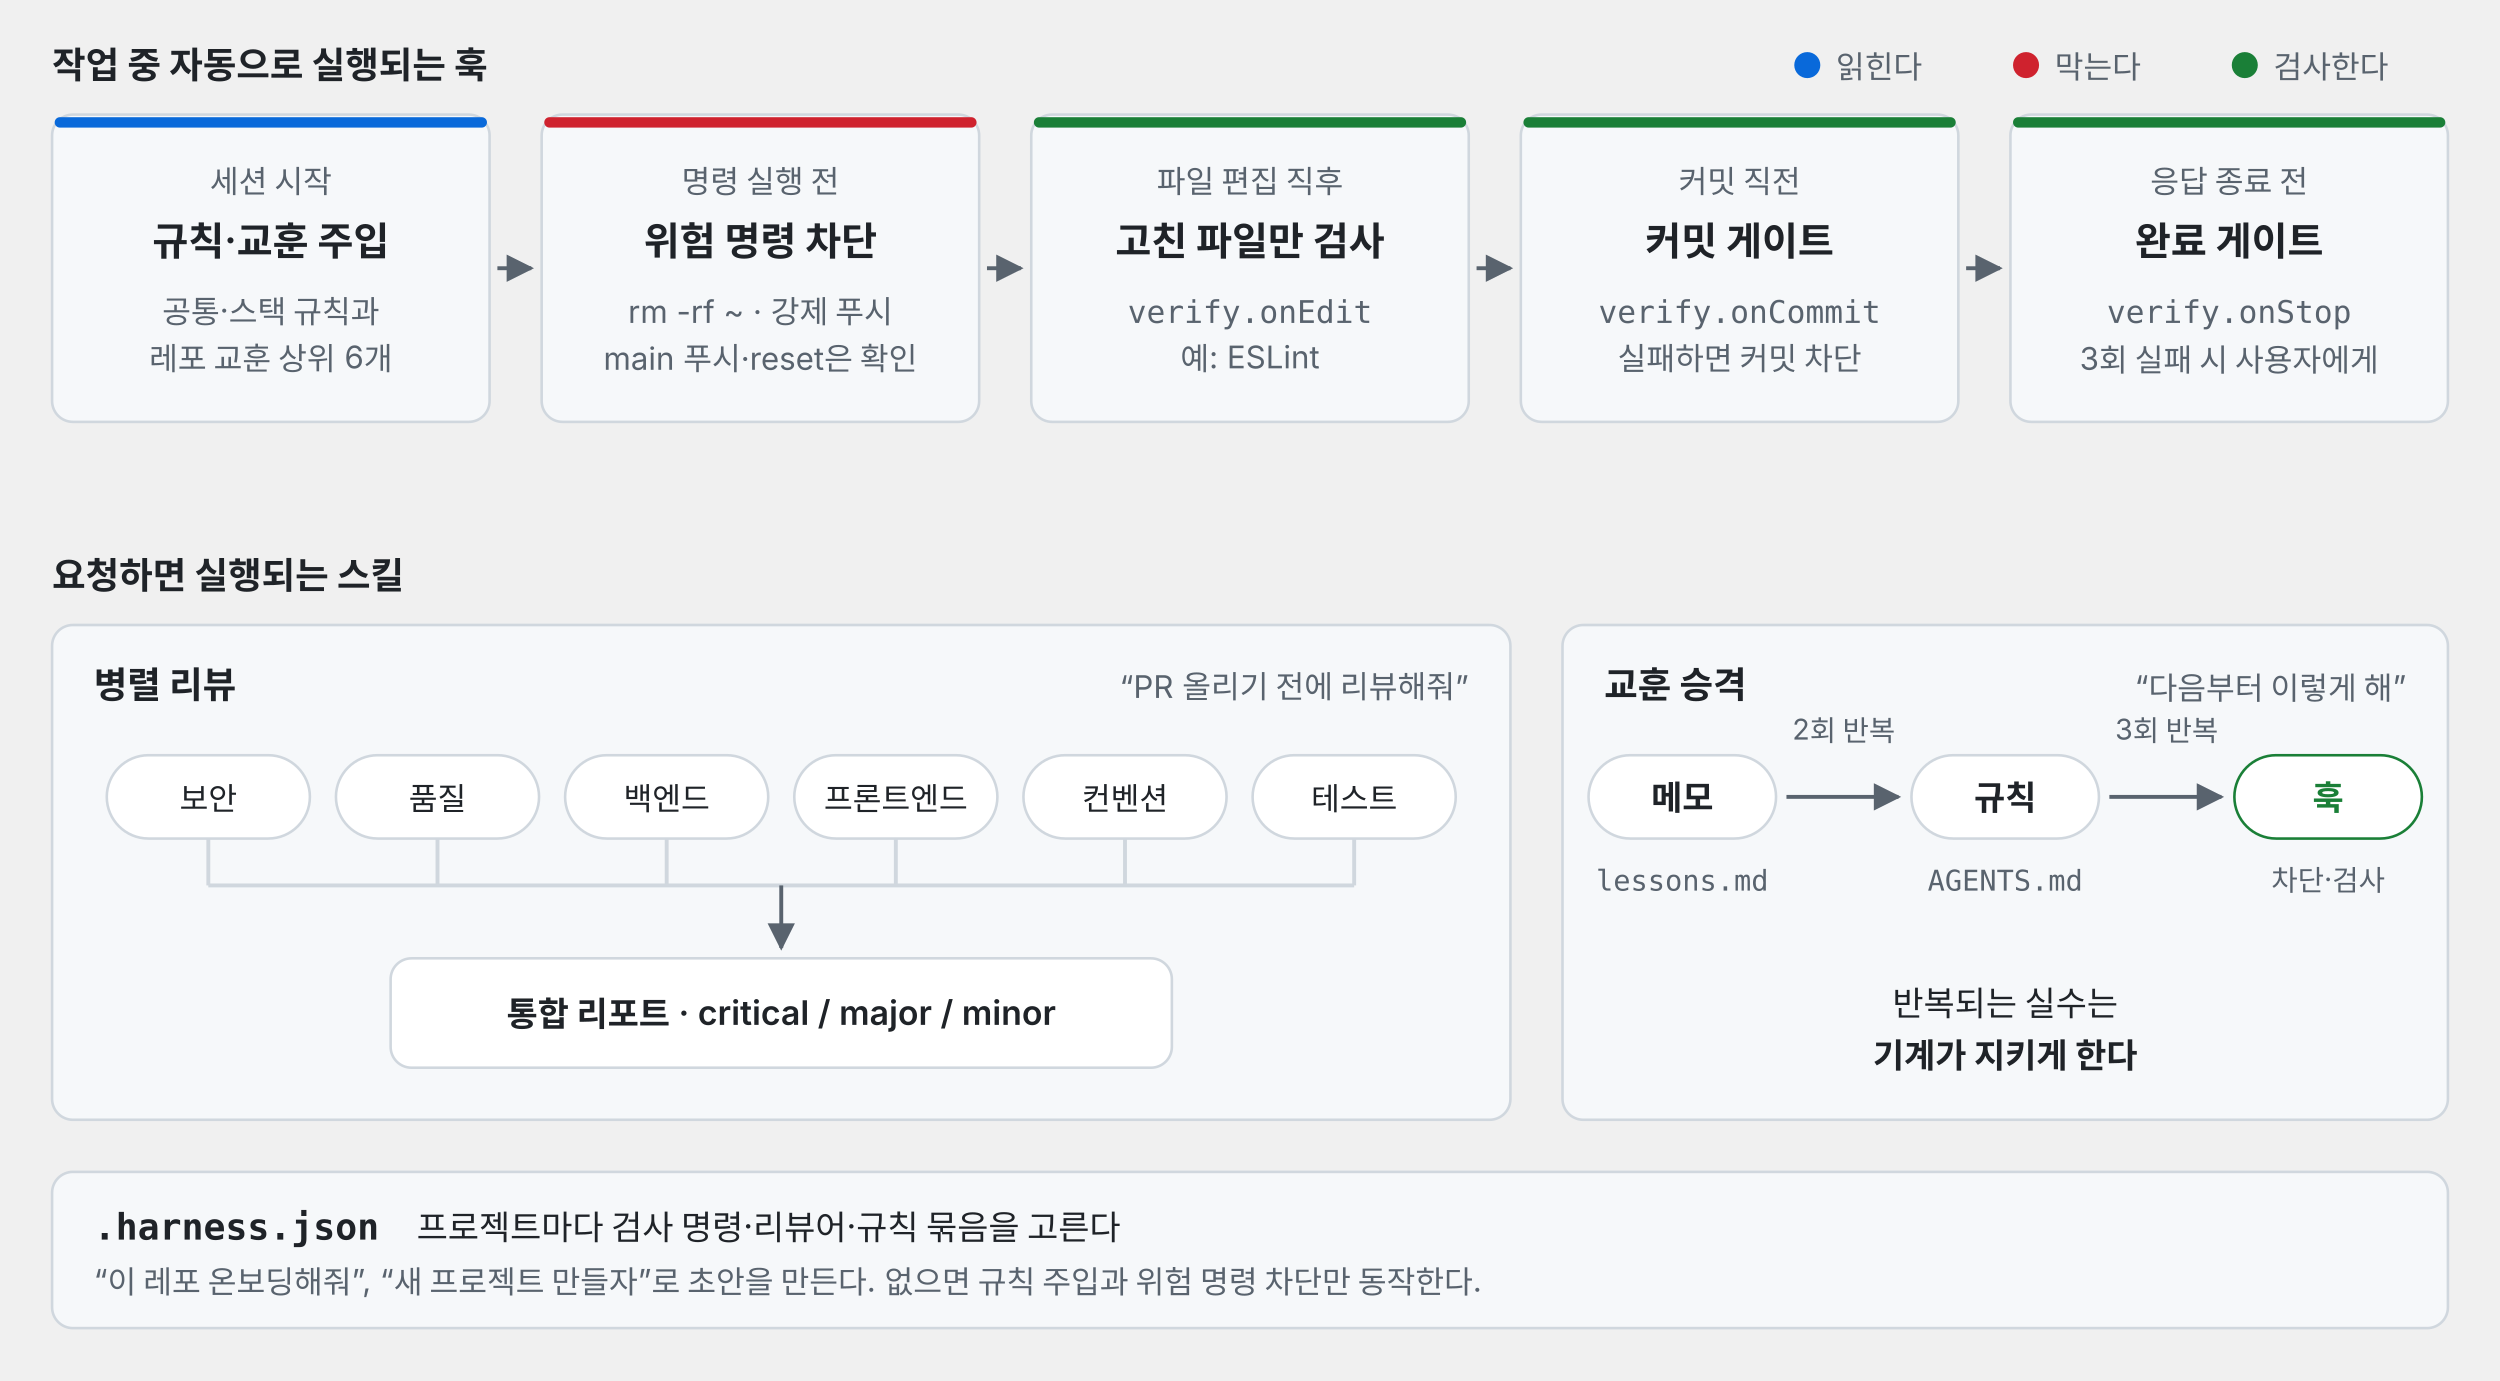
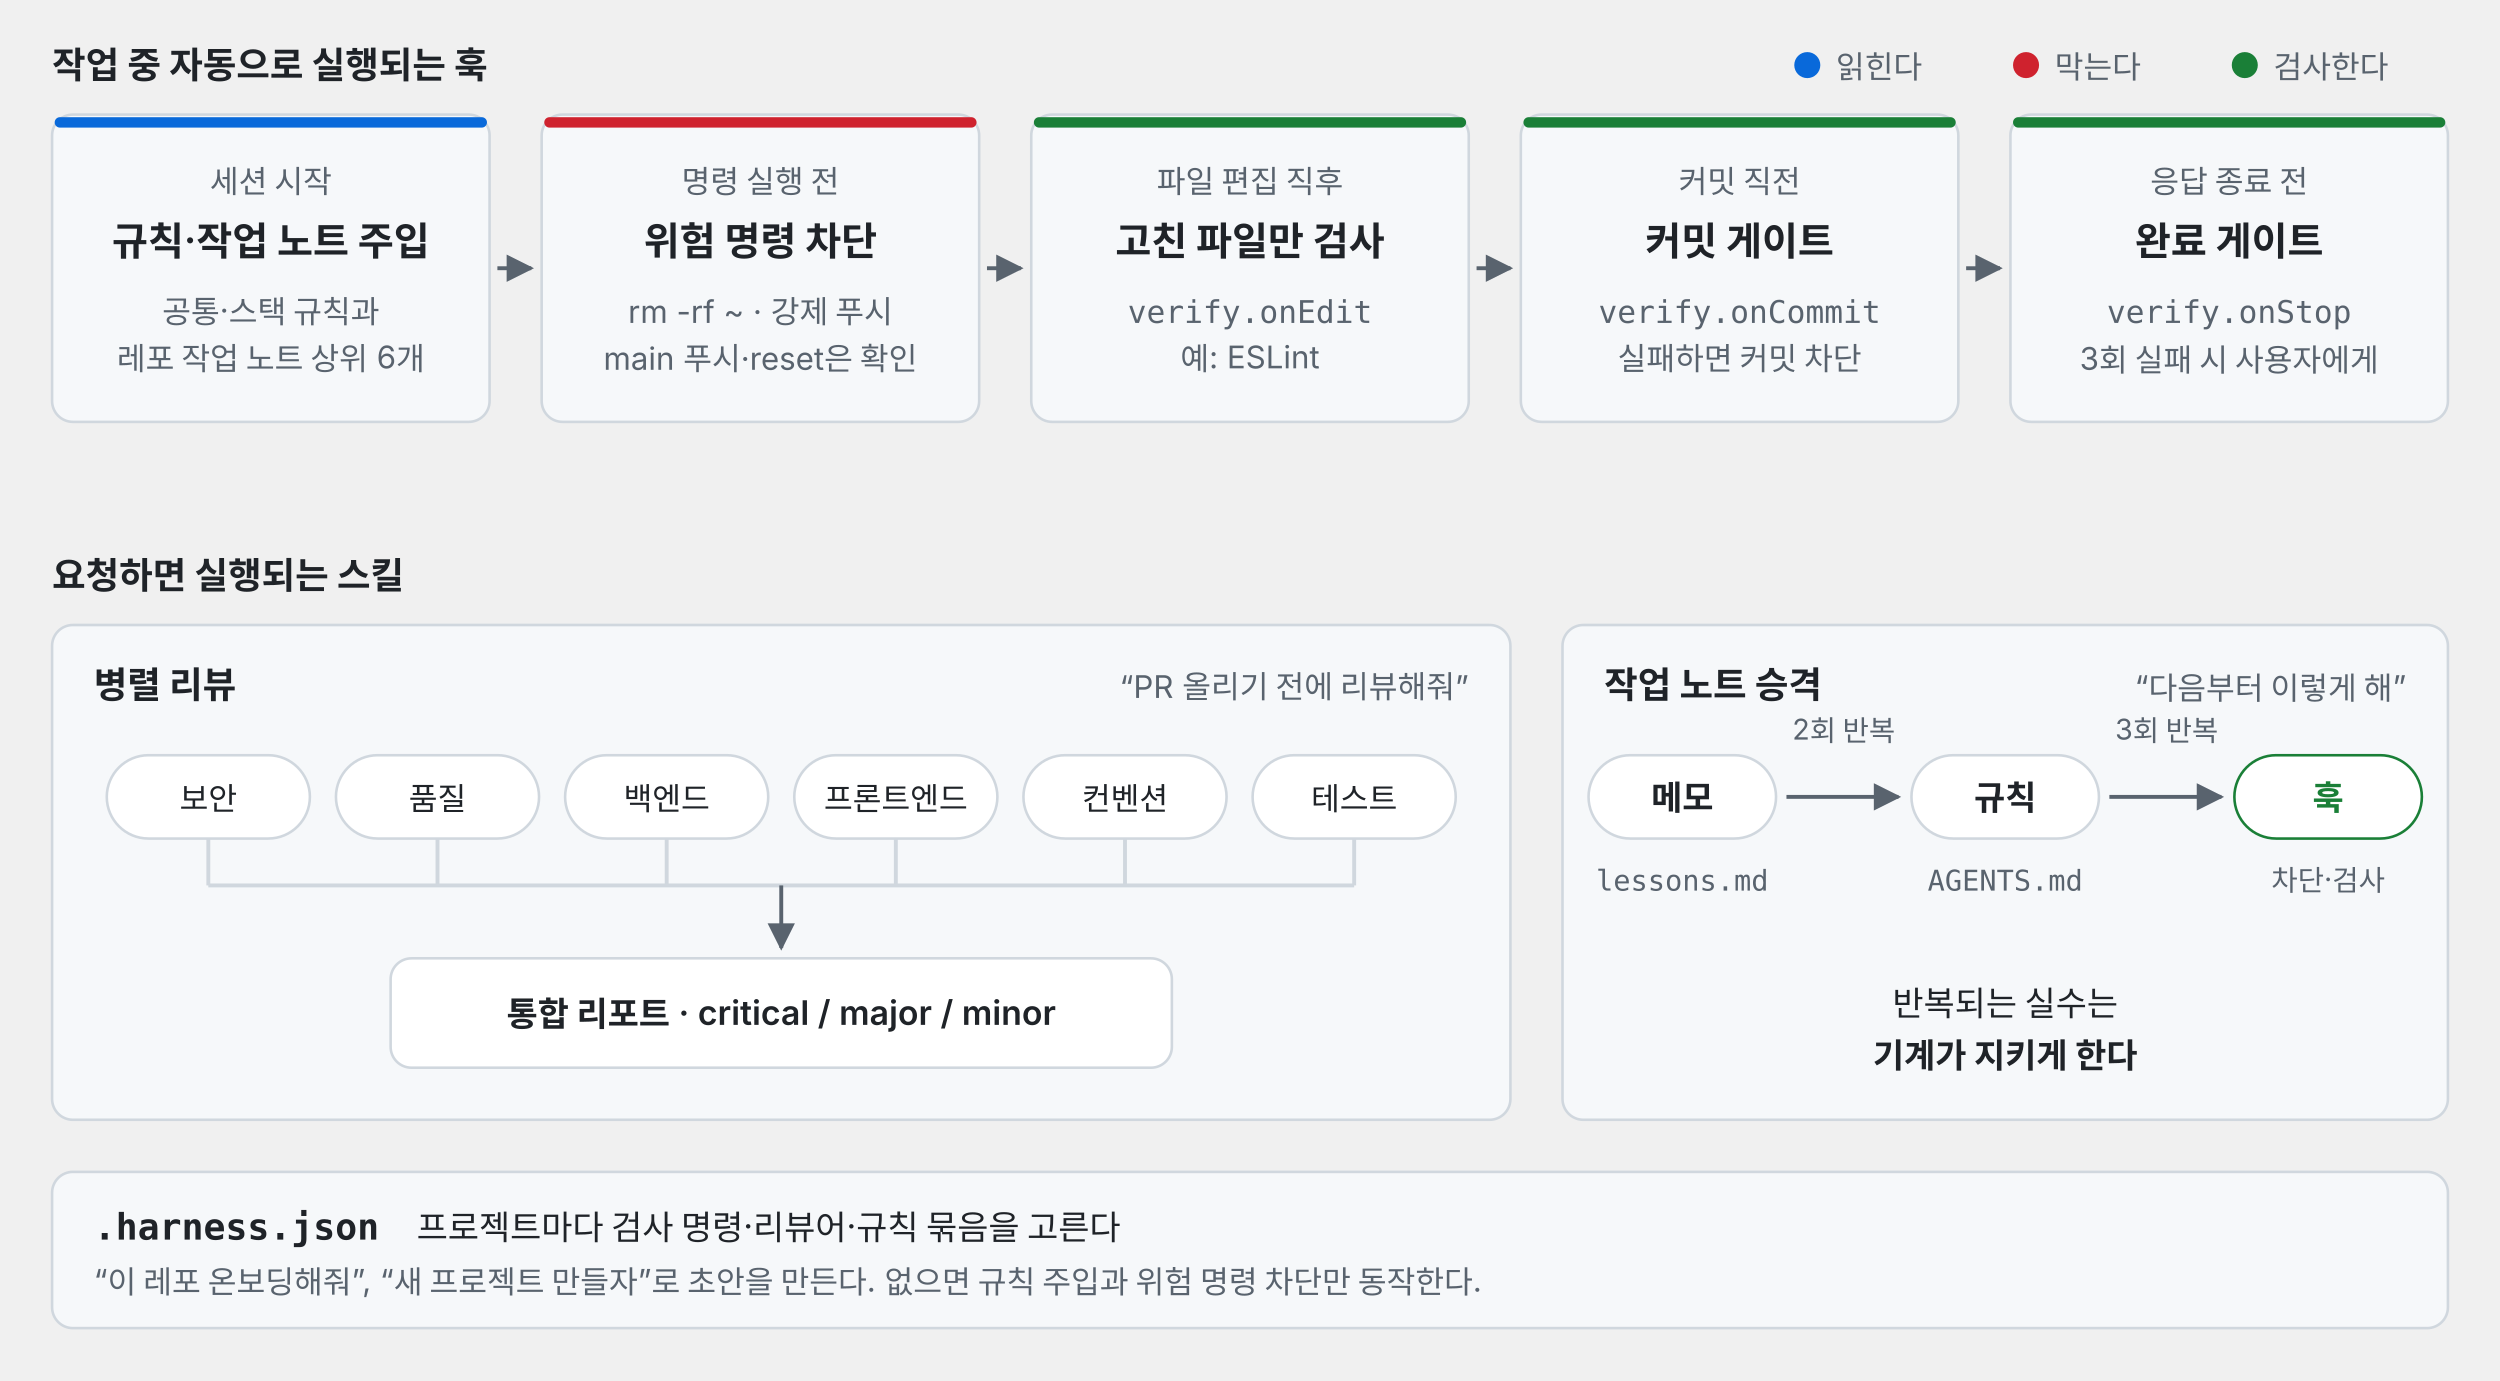
<svg xmlns="http://www.w3.org/2000/svg" viewBox="0 0 960 530" width="960" height="530" role="img" aria-labelledby="t d">
  <defs>
    <marker id="arrow" viewBox="0 0 10 10" refX="9" refY="5" markerWidth="7" markerHeight="7" orient="auto-start-reverse">
      <path d="M0 0 10 5 0 10z" fill="#59636e" />
    </marker>
  </defs>
  <text x="20" y="30" font-family="system-ui, -apple-system, 'Segoe UI', 'Apple SD Gothic Neo', 'Malgun Gothic', 'Noto Sans KR', sans-serif" font-size="14" font-weight="600" fill="#1f2328" text-anchor="start">작업 중 자동으로 실행되는 훅</text>
  <circle cx="694" cy="25" r="5" fill="#0969da" />
  <text x="705" y="30" font-family="system-ui, -apple-system, 'Segoe UI', 'Apple SD Gothic Neo', 'Malgun Gothic', 'Noto Sans KR', sans-serif" font-size="12" font-weight="400" fill="#59636e" text-anchor="start">읽힌다</text>
  <circle cx="778" cy="25" r="5" fill="#cf222e" />
  <text x="789" y="30" font-family="system-ui, -apple-system, 'Segoe UI', 'Apple SD Gothic Neo', 'Malgun Gothic', 'Noto Sans KR', sans-serif" font-size="12" font-weight="400" fill="#59636e" text-anchor="start">막는다</text>
  <circle cx="862" cy="25" r="5" fill="#1a7f37" />
  <text x="873" y="30" font-family="system-ui, -apple-system, 'Segoe UI', 'Apple SD Gothic Neo', 'Malgun Gothic', 'Noto Sans KR', sans-serif" font-size="12" font-weight="400" fill="#59636e" text-anchor="start">검사한다</text>
  <rect x="20" y="44" width="168" height="118" rx="8" fill="#f6f8fa" stroke="#d0d7de" />
  <rect x="21" y="45" width="166" height="4" rx="2" fill="#0969da" />
  <text x="104" y="74" font-family="system-ui, -apple-system, 'Segoe UI', 'Apple SD Gothic Neo', 'Malgun Gothic', 'Noto Sans KR', sans-serif" font-size="12" font-weight="400" fill="#59636e" text-anchor="middle">세션 시작</text>
-   <text x="104" y="98" font-family="system-ui, -apple-system, 'Segoe UI', 'Apple SD Gothic Neo', 'Malgun Gothic', 'Noto Sans KR', sans-serif" font-size="15" font-weight="600" fill="#1f2328" text-anchor="middle">규칙·교훈 주입</text>
+   <text x="104" y="98" font-family="system-ui, -apple-system, 'Segoe UI', 'Apple SD Gothic Neo', 'Malgun Gothic', 'Noto Sans KR', sans-serif" font-size="15" font-weight="600" fill="#1f2328" text-anchor="middle">규칙·작업 노트 주입</text>
  <text x="104" y="124" font-family="system-ui, -apple-system, 'Segoe UI', 'Apple SD Gothic Neo', 'Malgun Gothic', 'Noto Sans KR', sans-serif" font-size="12" font-weight="400" fill="#59636e" text-anchor="middle">공통·스택 규칙과</text>
-   <text x="104" y="142" font-family="system-ui, -apple-system, 'Segoe UI', 'Apple SD Gothic Neo', 'Malgun Gothic', 'Noto Sans KR', sans-serif" font-size="12" font-weight="400" fill="#59636e" text-anchor="middle">레포 교훈 상위 6개</text>
+   <text x="104" y="142" font-family="system-ui, -apple-system, 'Segoe UI', 'Apple SD Gothic Neo', 'Malgun Gothic', 'Noto Sans KR', sans-serif" font-size="12" font-weight="400" fill="#59636e" text-anchor="middle">레포 작업 노트 상위 6개</text>
  <line x1="191" y1="103" x2="204" y2="103" stroke="#59636e" stroke-width="1.5" marker-end="url(#arrow)" />
  <rect x="208" y="44" width="168" height="118" rx="8" fill="#f6f8fa" stroke="#d0d7de" />
  <rect x="209" y="45" width="166" height="4" rx="2" fill="#cf222e" />
  <text x="292" y="74" font-family="system-ui, -apple-system, 'Segoe UI', 'Apple SD Gothic Neo', 'Malgun Gothic', 'Noto Sans KR', sans-serif" font-size="12" font-weight="400" fill="#59636e" text-anchor="middle">명령 실행 전</text>
  <text x="292" y="98" font-family="system-ui, -apple-system, 'Segoe UI', 'Apple SD Gothic Neo', 'Malgun Gothic', 'Noto Sans KR', sans-serif" font-size="15" font-weight="600" fill="#1f2328" text-anchor="middle">위험 명령 차단</text>
  <text x="292" y="124" font-family="system-ui, -apple-system, 'Segoe UI', 'Apple SD Gothic Neo', 'Malgun Gothic', 'Noto Sans KR', sans-serif" font-size="12" font-weight="400" fill="#59636e" text-anchor="middle">rm -rf ~ · 강제 푸시</text>
  <text x="292" y="142" font-family="system-ui, -apple-system, 'Segoe UI', 'Apple SD Gothic Neo', 'Malgun Gothic', 'Noto Sans KR', sans-serif" font-size="12" font-weight="400" fill="#59636e" text-anchor="middle">main 푸시·reset은 확인</text>
  <line x1="379" y1="103" x2="392" y2="103" stroke="#59636e" stroke-width="1.5" marker-end="url(#arrow)" />
  <rect x="396" y="44" width="168" height="118" rx="8" fill="#f6f8fa" stroke="#d0d7de" />
  <rect x="397" y="45" width="166" height="4" rx="2" fill="#1a7f37" />
  <text x="480" y="74" font-family="system-ui, -apple-system, 'Segoe UI', 'Apple SD Gothic Neo', 'Malgun Gothic', 'Noto Sans KR', sans-serif" font-size="12" font-weight="400" fill="#59636e" text-anchor="middle">파일 편집 직후</text>
  <text x="480" y="98" font-family="system-ui, -apple-system, 'Segoe UI', 'Apple SD Gothic Neo', 'Malgun Gothic', 'Noto Sans KR', sans-serif" font-size="15" font-weight="600" fill="#1f2328" text-anchor="middle">고친 파일만 검사</text>
  <text x="480" y="124" font-family="ui-monospace, SFMono-Regular, Menlo, Consolas, monospace" font-size="12" font-weight="400" fill="#59636e" text-anchor="middle">verify.onEdit</text>
  <text x="480" y="142" font-family="system-ui, -apple-system, 'Segoe UI', 'Apple SD Gothic Neo', 'Malgun Gothic', 'Noto Sans KR', sans-serif" font-size="12" font-weight="400" fill="#59636e" text-anchor="middle">예: ESLint</text>
  <line x1="567" y1="103" x2="580" y2="103" stroke="#59636e" stroke-width="1.5" marker-end="url(#arrow)" />
  <rect x="584" y="44" width="168" height="118" rx="8" fill="#f6f8fa" stroke="#d0d7de" />
  <rect x="585" y="45" width="166" height="4" rx="2" fill="#1a7f37" />
  <text x="668" y="74" font-family="system-ui, -apple-system, 'Segoe UI', 'Apple SD Gothic Neo', 'Malgun Gothic', 'Noto Sans KR', sans-serif" font-size="12" font-weight="400" fill="#59636e" text-anchor="middle">커밋 직전</text>
  <text x="668" y="98" font-family="system-ui, -apple-system, 'Segoe UI', 'Apple SD Gothic Neo', 'Malgun Gothic', 'Noto Sans KR', sans-serif" font-size="15" font-weight="600" fill="#1f2328" text-anchor="middle">커밋 게이트</text>
  <text x="668" y="124" font-family="ui-monospace, SFMono-Regular, Menlo, Consolas, monospace" font-size="12" font-weight="400" fill="#59636e" text-anchor="middle">verify.onCommit</text>
  <text x="668" y="142" font-family="system-ui, -apple-system, 'Segoe UI', 'Apple SD Gothic Neo', 'Malgun Gothic', 'Noto Sans KR', sans-serif" font-size="12" font-weight="400" fill="#59636e" text-anchor="middle">실패하면 커밋 차단</text>
  <line x1="755" y1="103" x2="768" y2="103" stroke="#59636e" stroke-width="1.5" marker-end="url(#arrow)" />
  <rect x="772" y="44" width="168" height="118" rx="8" fill="#f6f8fa" stroke="#d0d7de" />
  <rect x="773" y="45" width="166" height="4" rx="2" fill="#1a7f37" />
  <text x="856" y="74" font-family="system-ui, -apple-system, 'Segoe UI', 'Apple SD Gothic Neo', 'Malgun Gothic', 'Noto Sans KR', sans-serif" font-size="12" font-weight="400" fill="#59636e" text-anchor="middle">응답 종료 전</text>
  <text x="856" y="98" font-family="system-ui, -apple-system, 'Segoe UI', 'Apple SD Gothic Neo', 'Malgun Gothic', 'Noto Sans KR', sans-serif" font-size="15" font-weight="600" fill="#1f2328" text-anchor="middle">완료 게이트</text>
  <text x="856" y="124" font-family="ui-monospace, SFMono-Regular, Menlo, Consolas, monospace" font-size="12" font-weight="400" fill="#59636e" text-anchor="middle">verify.onStop</text>
  <text x="856" y="142" font-family="system-ui, -apple-system, 'Segoe UI', 'Apple SD Gothic Neo', 'Malgun Gothic', 'Noto Sans KR', sans-serif" font-size="12" font-weight="400" fill="#59636e" text-anchor="middle">3회 실패 시 사용자에게</text>
  <text x="20" y="226" font-family="system-ui, -apple-system, 'Segoe UI', 'Apple SD Gothic Neo', 'Malgun Gothic', 'Noto Sans KR', sans-serif" font-size="14" font-weight="600" fill="#1f2328" text-anchor="start">요청하면 실행되는 스킬</text>
  <rect x="20" y="240" width="560" height="190" rx="8" fill="#f6f8fa" stroke="#d0d7de" />
  <text x="36" y="268" font-family="system-ui, -apple-system, 'Segoe UI', 'Apple SD Gothic Neo', 'Malgun Gothic', 'Noto Sans KR', sans-serif" font-size="14" font-weight="600" fill="#1f2328" text-anchor="start">병렬 리뷰</text>
  <text x="564" y="268" font-family="system-ui, -apple-system, 'Segoe UI', 'Apple SD Gothic Neo', 'Malgun Gothic', 'Noto Sans KR', sans-serif" font-size="12" font-weight="400" fill="#59636e" text-anchor="end">“PR 올리기 전에 리뷰해줘”</text>
  <rect x="41" y="290" width="78" height="32" rx="16" fill="#ffffff" stroke="#d0d7de" />
  <text x="80" y="311" font-family="system-ui, -apple-system, 'Segoe UI', 'Apple SD Gothic Neo', 'Malgun Gothic', 'Noto Sans KR', sans-serif" font-size="12" font-weight="400" fill="#1f2328" text-anchor="middle">보안</text>
  <line x1="80" y1="322" x2="80" y2="340" stroke="#d0d7de" stroke-width="1.5" />
  <rect x="129" y="290" width="78" height="32" rx="16" fill="#ffffff" stroke="#d0d7de" />
  <text x="168" y="311" font-family="system-ui, -apple-system, 'Segoe UI', 'Apple SD Gothic Neo', 'Malgun Gothic', 'Noto Sans KR', sans-serif" font-size="12" font-weight="400" fill="#1f2328" text-anchor="middle">품질</text>
  <line x1="168" y1="322" x2="168" y2="340" stroke="#d0d7de" stroke-width="1.5" />
  <rect x="217" y="290" width="78" height="32" rx="16" fill="#ffffff" stroke="#d0d7de" />
  <text x="256" y="311" font-family="system-ui, -apple-system, 'Segoe UI', 'Apple SD Gothic Neo', 'Malgun Gothic', 'Noto Sans KR', sans-serif" font-size="12" font-weight="400" fill="#1f2328" text-anchor="middle">백엔드</text>
  <line x1="256" y1="322" x2="256" y2="340" stroke="#d0d7de" stroke-width="1.5" />
  <rect x="305" y="290" width="78" height="32" rx="16" fill="#ffffff" stroke="#d0d7de" />
  <text x="344" y="311" font-family="system-ui, -apple-system, 'Segoe UI', 'Apple SD Gothic Neo', 'Malgun Gothic', 'Noto Sans KR', sans-serif" font-size="12" font-weight="400" fill="#1f2328" text-anchor="middle">프론트엔드</text>
  <line x1="344" y1="322" x2="344" y2="340" stroke="#d0d7de" stroke-width="1.5" />
  <rect x="393" y="290" width="78" height="32" rx="16" fill="#ffffff" stroke="#d0d7de" />
  <text x="432" y="311" font-family="system-ui, -apple-system, 'Segoe UI', 'Apple SD Gothic Neo', 'Malgun Gothic', 'Noto Sans KR', sans-serif" font-size="12" font-weight="400" fill="#1f2328" text-anchor="middle">컨벤션</text>
  <line x1="432" y1="322" x2="432" y2="340" stroke="#d0d7de" stroke-width="1.5" />
  <rect x="481" y="290" width="78" height="32" rx="16" fill="#ffffff" stroke="#d0d7de" />
  <text x="520" y="311" font-family="system-ui, -apple-system, 'Segoe UI', 'Apple SD Gothic Neo', 'Malgun Gothic', 'Noto Sans KR', sans-serif" font-size="12" font-weight="400" fill="#1f2328" text-anchor="middle">테스트</text>
  <line x1="520" y1="322" x2="520" y2="340" stroke="#d0d7de" stroke-width="1.5" />
  <line x1="80" y1="340" x2="520" y2="340" stroke="#d0d7de" stroke-width="1.5" />
  <line x1="300" y1="340" x2="300" y2="364" stroke="#59636e" stroke-width="1.5" marker-end="url(#arrow)" />
  <rect x="150" y="368" width="300" height="42" rx="8" fill="#ffffff" stroke="#d0d7de" />
  <text x="300" y="394" font-family="system-ui, -apple-system, 'Segoe UI', 'Apple SD Gothic Neo', 'Malgun Gothic', 'Noto Sans KR', sans-serif" font-size="13" font-weight="600" fill="#1f2328" text-anchor="middle">통합 리포트 · critical / major / minor</text>
  <rect x="600" y="240" width="340" height="190" rx="8" fill="#f6f8fa" stroke="#d0d7de" />
-   <text x="616" y="268" font-family="system-ui, -apple-system, 'Segoe UI', 'Apple SD Gothic Neo', 'Malgun Gothic', 'Noto Sans KR', sans-serif" font-size="14" font-weight="600" fill="#1f2328" text-anchor="start">교훈 승격</text>
+   <text x="616" y="268" font-family="system-ui, -apple-system, 'Segoe UI', 'Apple SD Gothic Neo', 'Malgun Gothic', 'Noto Sans KR', sans-serif" font-size="14" font-weight="600" fill="#1f2328" text-anchor="start">작업 노트 승격</text>
  <text x="924" y="268" font-family="system-ui, -apple-system, 'Segoe UI', 'Apple SD Gothic Neo', 'Malgun Gothic', 'Noto Sans KR', sans-serif" font-size="12" font-weight="400" fill="#59636e" text-anchor="end">“다음부터 이렇게 해”</text>
  <rect x="610" y="290" width="72" height="32" rx="16" fill="#ffffff" stroke="#d0d7de" />
  <text x="646" y="311" font-family="system-ui, -apple-system, 'Segoe UI', 'Apple SD Gothic Neo', 'Malgun Gothic', 'Noto Sans KR', sans-serif" font-size="13" font-weight="600" fill="#1f2328" text-anchor="middle">메모</text>
  <text x="646" y="342" font-family="ui-monospace, SFMono-Regular, Menlo, Consolas, monospace" font-size="11" font-weight="400" fill="#59636e" text-anchor="middle">lessons.md</text>
  <rect x="734" y="290" width="72" height="32" rx="16" fill="#ffffff" stroke="#d0d7de" />
  <text x="770" y="311" font-family="system-ui, -apple-system, 'Segoe UI', 'Apple SD Gothic Neo', 'Malgun Gothic', 'Noto Sans KR', sans-serif" font-size="13" font-weight="600" fill="#1f2328" text-anchor="middle">규칙</text>
  <text x="770" y="342" font-family="ui-monospace, SFMono-Regular, Menlo, Consolas, monospace" font-size="11" font-weight="400" fill="#59636e" text-anchor="middle">AGENTS.md</text>
  <line x1="686" y1="306" x2="729" y2="306" stroke="#59636e" stroke-width="1.5" marker-end="url(#arrow)" />
  <text x="708" y="284" font-family="system-ui, -apple-system, 'Segoe UI', 'Apple SD Gothic Neo', 'Malgun Gothic', 'Noto Sans KR', sans-serif" font-size="11" font-weight="400" fill="#59636e" text-anchor="middle">2회 반복</text>
  <rect x="858" y="290" width="72" height="32" rx="16" fill="#ffffff" stroke="#1a7f37" />
  <text x="894" y="311" font-family="system-ui, -apple-system, 'Segoe UI', 'Apple SD Gothic Neo', 'Malgun Gothic', 'Noto Sans KR', sans-serif" font-size="13" font-weight="600" fill="#1a7f37" text-anchor="middle">훅</text>
  <text x="894" y="342" font-family="system-ui, -apple-system, 'Segoe UI', 'Apple SD Gothic Neo', 'Malgun Gothic', 'Noto Sans KR', sans-serif" font-size="11" font-weight="400" fill="#59636e" text-anchor="middle">차단·검사</text>
  <line x1="810" y1="306" x2="853" y2="306" stroke="#59636e" stroke-width="1.5" marker-end="url(#arrow)" />
  <text x="832" y="284" font-family="system-ui, -apple-system, 'Segoe UI', 'Apple SD Gothic Neo', 'Malgun Gothic', 'Noto Sans KR', sans-serif" font-size="11" font-weight="400" fill="#59636e" text-anchor="middle">3회 반복</text>
  <text x="770" y="390" font-family="system-ui, -apple-system, 'Segoe UI', 'Apple SD Gothic Neo', 'Malgun Gothic', 'Noto Sans KR', sans-serif" font-size="13" font-weight="400" fill="#1f2328" text-anchor="middle">반복되는 실수는</text>
  <text x="770" y="410" font-family="system-ui, -apple-system, 'Segoe UI', 'Apple SD Gothic Neo', 'Malgun Gothic', 'Noto Sans KR', sans-serif" font-size="13" font-weight="600" fill="#1f2328" text-anchor="middle">기계가 지키게 한다</text>
  <rect x="20" y="450" width="920" height="60" rx="8" fill="#f6f8fa" stroke="#d0d7de" />
  <text x="36" y="476" font-family="ui-monospace, SFMono-Regular, Menlo, Consolas, monospace" font-size="14" font-weight="600" fill="#1f2328" text-anchor="start">.harness.json</text>
  <text x="160" y="476" font-family="system-ui, -apple-system, 'Segoe UI', 'Apple SD Gothic Neo', 'Malgun Gothic', 'Noto Sans KR', sans-serif" font-size="13" font-weight="400" fill="#1f2328" text-anchor="start">프로젝트마다 검사 명령·리뷰어·규칙 묶음을 고른다</text>
  <text x="36" y="496" font-family="system-ui, -apple-system, 'Segoe UI', 'Apple SD Gothic Neo', 'Malgun Gothic', 'Noto Sans KR', sans-serif" font-size="12" font-weight="400" fill="#59636e" text-anchor="start">“이 레포 온보딩해줘”, “새 프로젝트 만들자”로 초안을 만든다. 없으면 규칙 주입과 위험 명령 차단만 동작한다.</text>
</svg>
